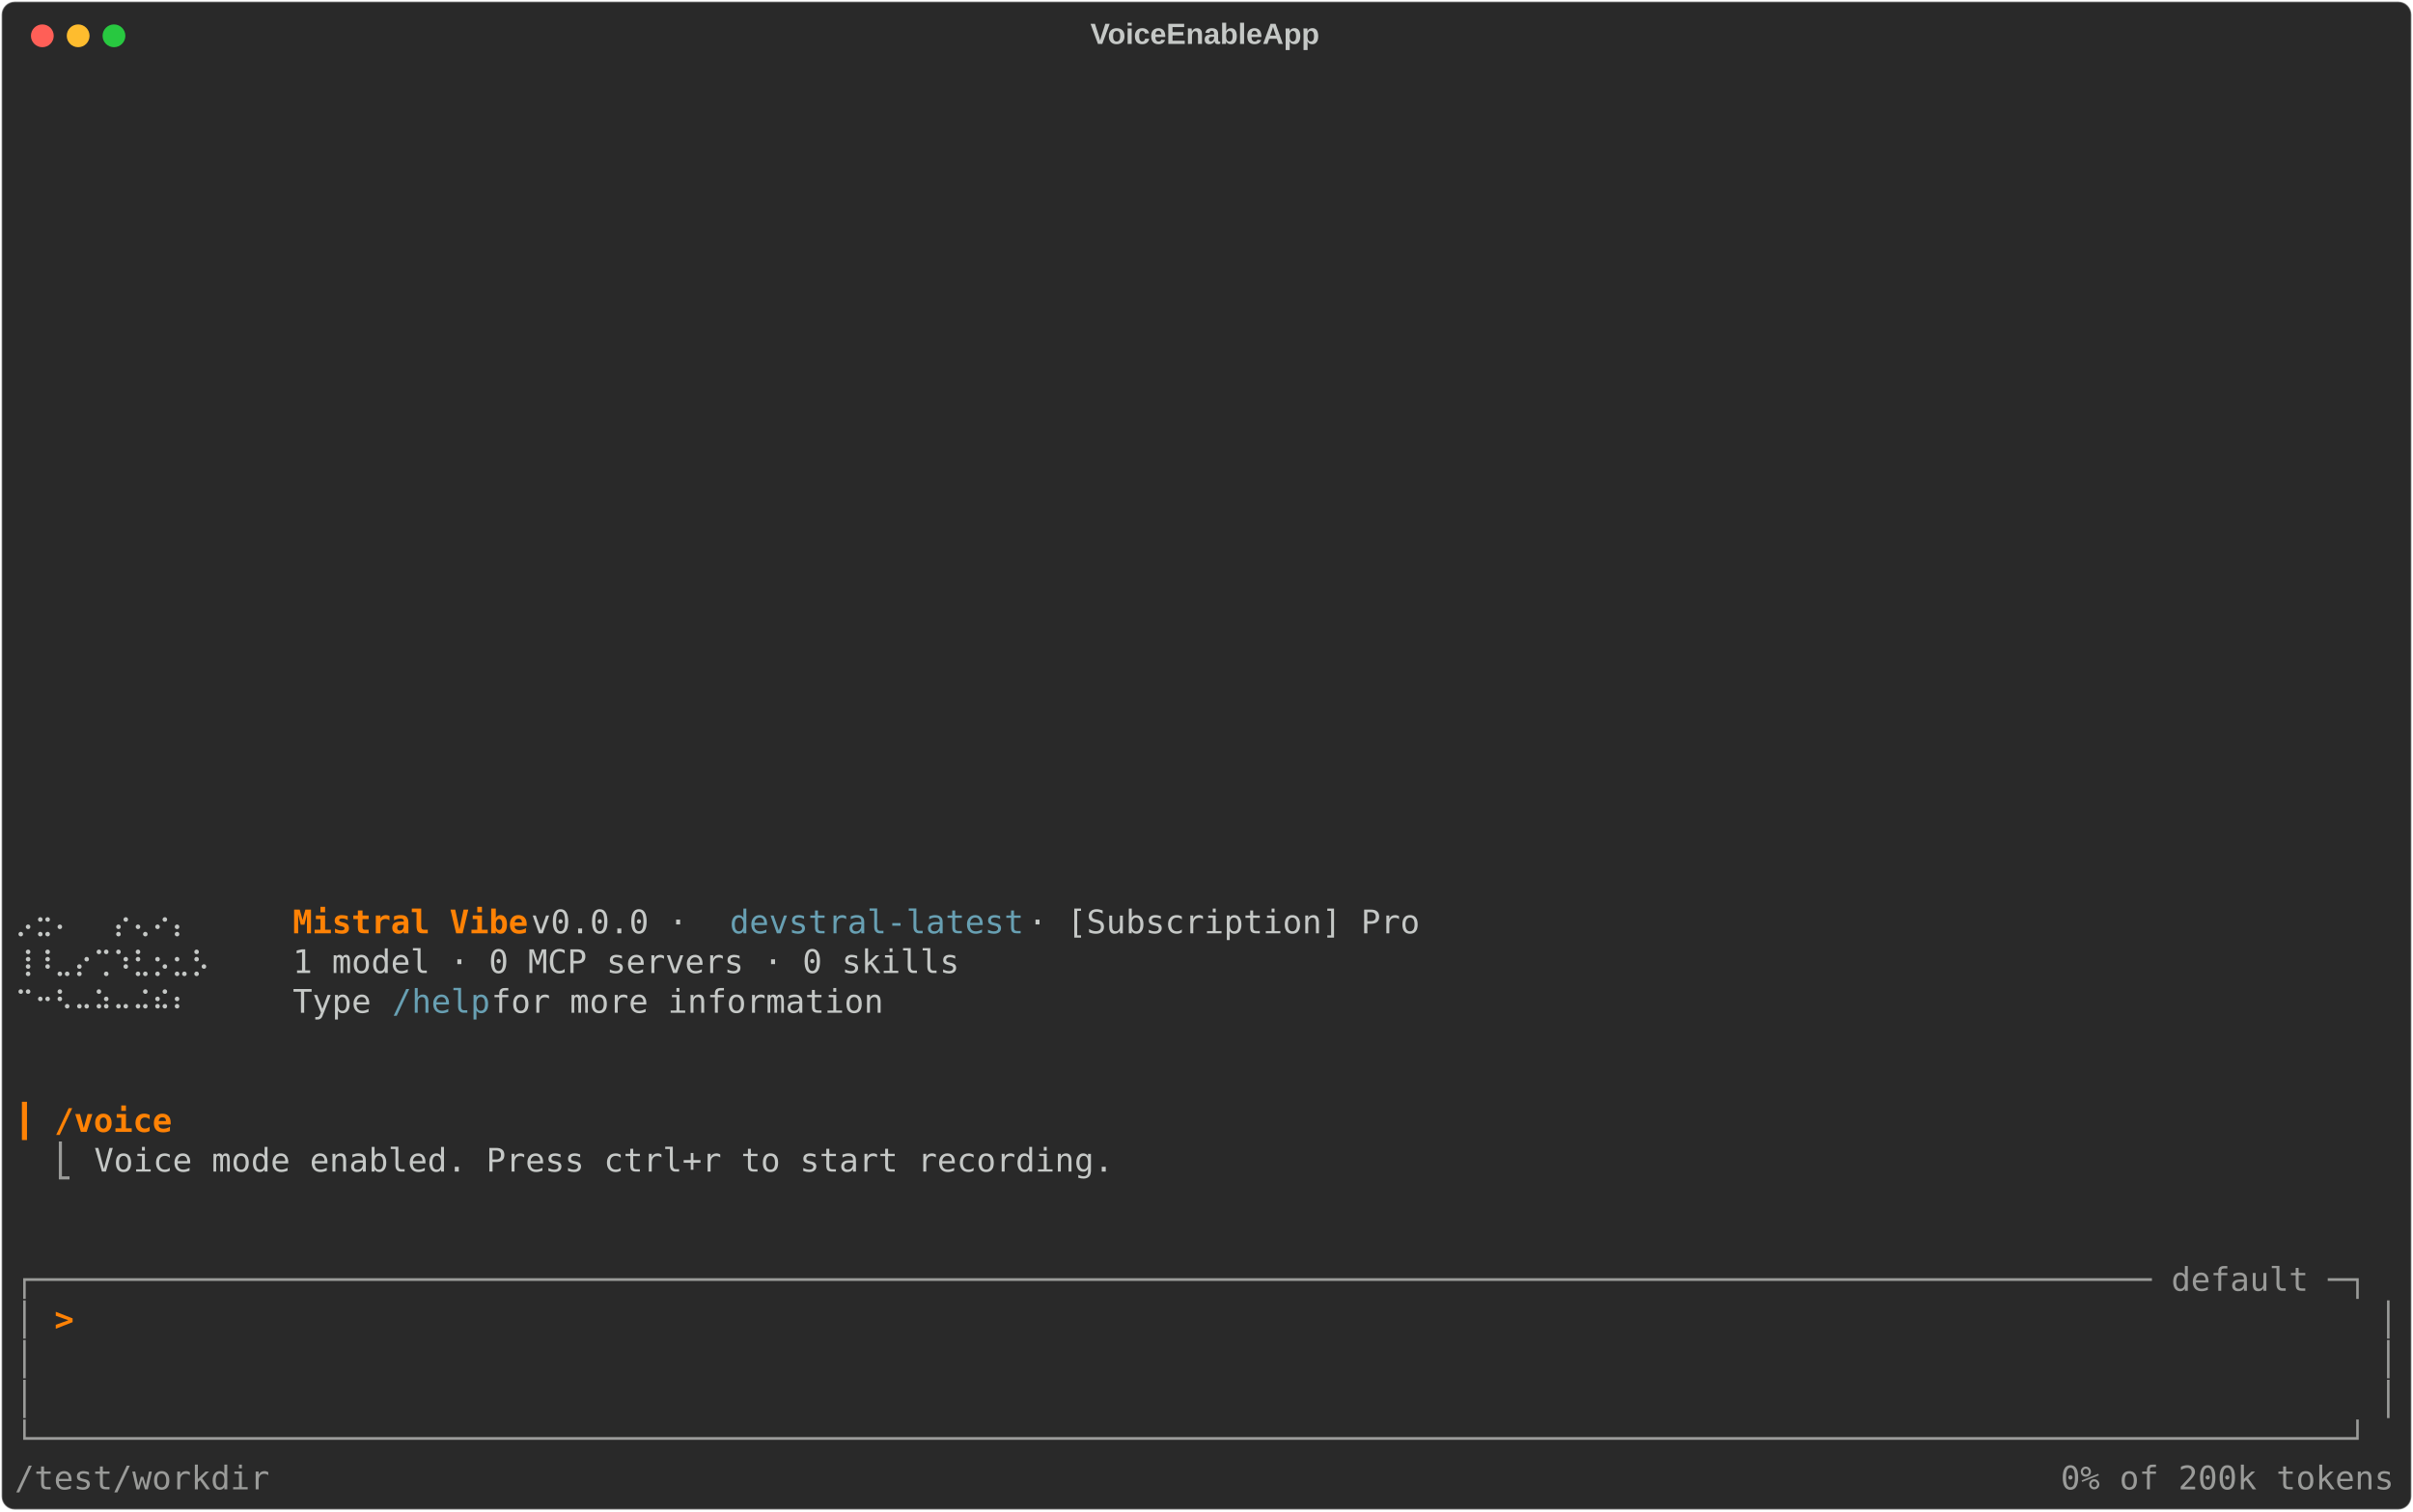
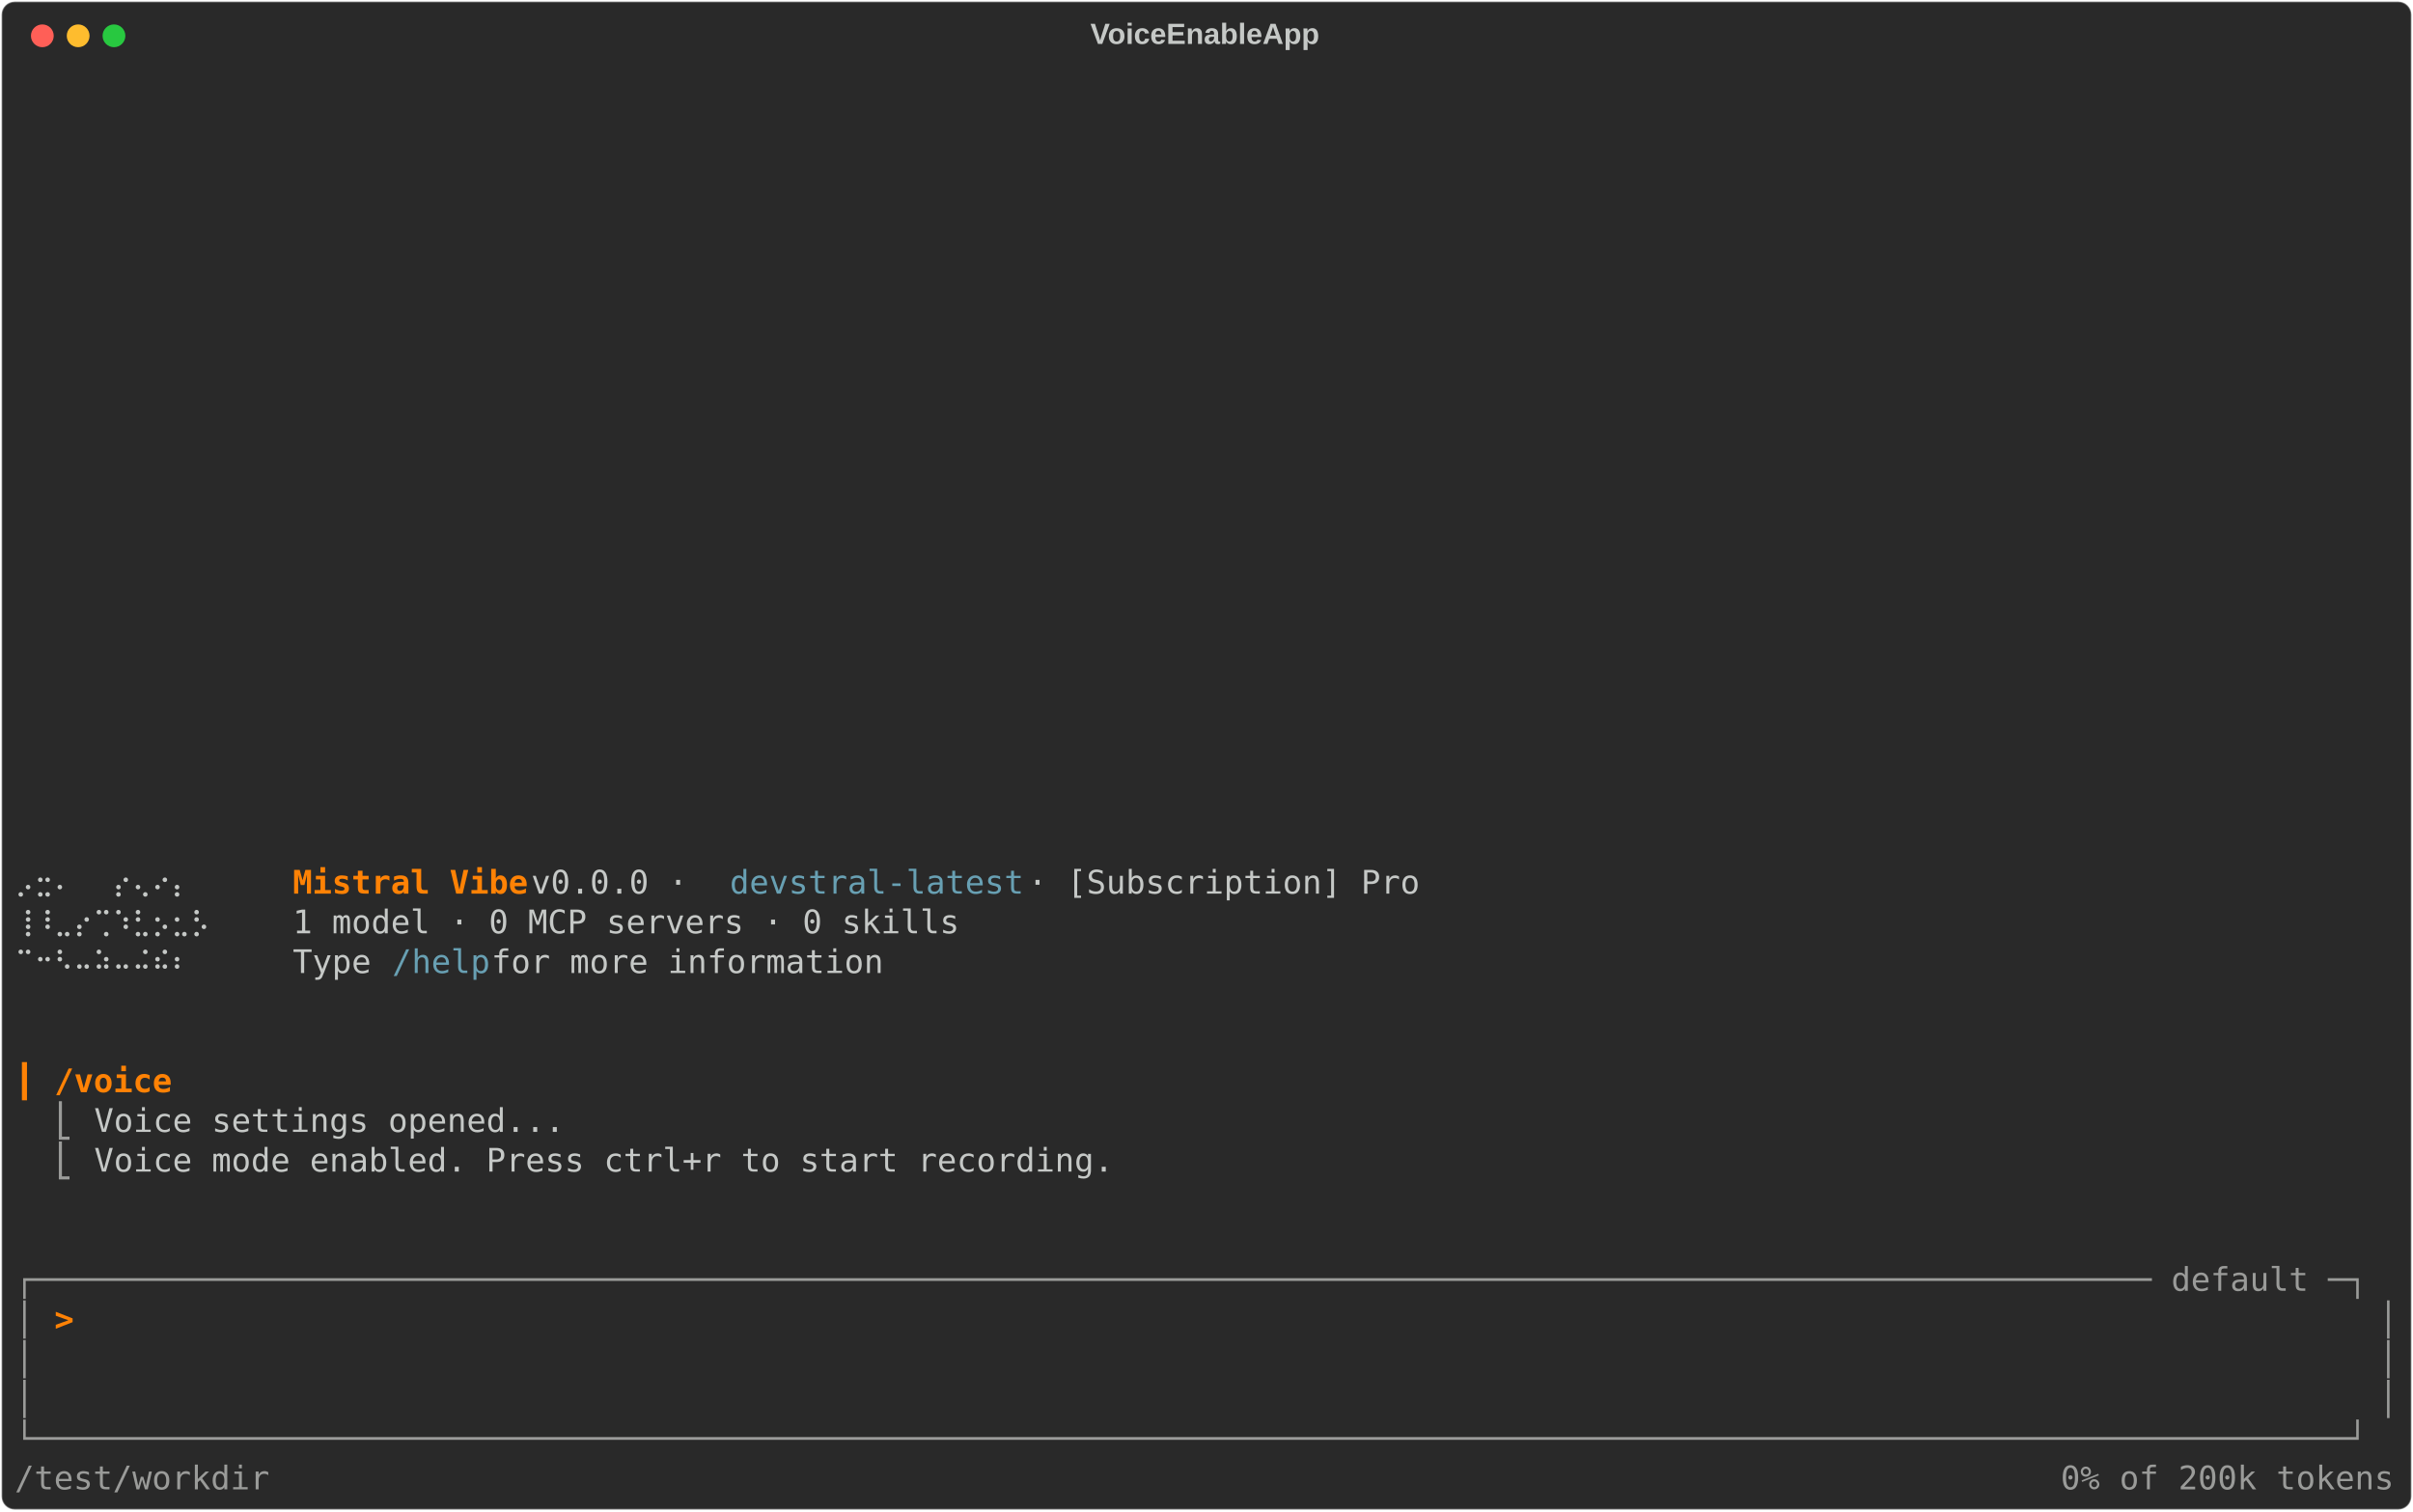
<svg xmlns="http://www.w3.org/2000/svg" class="rich-terminal" viewBox="0 0 1482 928.4">
  <style>

    @font-face {
        font-family: "Fira Code";
        src: local("FiraCode-Regular"),
                url("https://cdnjs.cloudflare.com/ajax/libs/firacode/6.2.0/woff2/FiraCode-Regular.woff2") format("woff2"),
                url("https://cdnjs.cloudflare.com/ajax/libs/firacode/6.2.0/woff/FiraCode-Regular.woff") format("woff");
        font-style: normal;
        font-weight: 400;
    }
    @font-face {
        font-family: "Fira Code";
        src: local("FiraCode-Bold"),
                url("https://cdnjs.cloudflare.com/ajax/libs/firacode/6.2.0/woff2/FiraCode-Bold.woff2") format("woff2"),
                url("https://cdnjs.cloudflare.com/ajax/libs/firacode/6.2.0/woff/FiraCode-Bold.woff") format("woff");
        font-style: bold;
        font-weight: 700;
    }

    .terminal-matrix {
        font-family: Fira Code, monospace;
        font-size: 20px;
        line-height: 24.4px;
        font-variant-east-asian: full-width;
    }

    .terminal-title {
        font-size: 18px;
        font-weight: bold;
        font-family: arial;
    }

    .terminal-r1 { fill: #c5c8c6 }
.terminal-r2 { fill: #ff8205;font-weight: bold }
.terminal-r3 { fill: #68a0b3 }
.terminal-r4 { fill: #ff8205 }
.terminal-r5 { fill: #9a9b99 }
    </style>
  <defs>
    <clipPath id="terminal-clip-terminal">
      <rect x="0" y="0" width="1463.0" height="877.4" />
    </clipPath>
    <clipPath id="terminal-line-0">
      <rect x="0" y="1.5" width="1464" height="24.65" />
    </clipPath>
    <clipPath id="terminal-line-1">
      <rect x="0" y="25.9" width="1464" height="24.65" />
    </clipPath>
    <clipPath id="terminal-line-2">
      <rect x="0" y="50.3" width="1464" height="24.65" />
    </clipPath>
    <clipPath id="terminal-line-3">
      <rect x="0" y="74.7" width="1464" height="24.65" />
    </clipPath>
    <clipPath id="terminal-line-4">
      <rect x="0" y="99.1" width="1464" height="24.65" />
    </clipPath>
    <clipPath id="terminal-line-5">
      <rect x="0" y="123.5" width="1464" height="24.65" />
    </clipPath>
    <clipPath id="terminal-line-6">
      <rect x="0" y="147.9" width="1464" height="24.65" />
    </clipPath>
    <clipPath id="terminal-line-7">
      <rect x="0" y="172.3" width="1464" height="24.65" />
    </clipPath>
    <clipPath id="terminal-line-8">
      <rect x="0" y="196.7" width="1464" height="24.65" />
    </clipPath>
    <clipPath id="terminal-line-9">
      <rect x="0" y="221.1" width="1464" height="24.65" />
    </clipPath>
    <clipPath id="terminal-line-10">
      <rect x="0" y="245.5" width="1464" height="24.65" />
    </clipPath>
    <clipPath id="terminal-line-11">
      <rect x="0" y="269.9" width="1464" height="24.65" />
    </clipPath>
    <clipPath id="terminal-line-12">
      <rect x="0" y="294.3" width="1464" height="24.65" />
    </clipPath>
    <clipPath id="terminal-line-13">
      <rect x="0" y="318.7" width="1464" height="24.65" />
    </clipPath>
    <clipPath id="terminal-line-14">
      <rect x="0" y="343.1" width="1464" height="24.65" />
    </clipPath>
    <clipPath id="terminal-line-15">
      <rect x="0" y="367.5" width="1464" height="24.65" />
    </clipPath>
    <clipPath id="terminal-line-16">
      <rect x="0" y="391.9" width="1464" height="24.65" />
    </clipPath>
    <clipPath id="terminal-line-17">
      <rect x="0" y="416.3" width="1464" height="24.65" />
    </clipPath>
    <clipPath id="terminal-line-18">
      <rect x="0" y="440.7" width="1464" height="24.65" />
    </clipPath>
    <clipPath id="terminal-line-19">
      <rect x="0" y="465.1" width="1464" height="24.65" />
    </clipPath>
    <clipPath id="terminal-line-20">
      <rect x="0" y="489.5" width="1464" height="24.65" />
    </clipPath>
    <clipPath id="terminal-line-21">
      <rect x="0" y="513.9" width="1464" height="24.65" />
    </clipPath>
    <clipPath id="terminal-line-22">
      <rect x="0" y="538.3" width="1464" height="24.65" />
    </clipPath>
    <clipPath id="terminal-line-23">
      <rect x="0" y="562.7" width="1464" height="24.65" />
    </clipPath>
    <clipPath id="terminal-line-24">
      <rect x="0" y="587.1" width="1464" height="24.65" />
    </clipPath>
    <clipPath id="terminal-line-25">
      <rect x="0" y="611.5" width="1464" height="24.65" />
    </clipPath>
    <clipPath id="terminal-line-26">
      <rect x="0" y="635.9" width="1464" height="24.65" />
    </clipPath>
    <clipPath id="terminal-line-27">
      <rect x="0" y="660.3" width="1464" height="24.65" />
    </clipPath>
    <clipPath id="terminal-line-28">
      <rect x="0" y="684.7" width="1464" height="24.65" />
    </clipPath>
    <clipPath id="terminal-line-29">
      <rect x="0" y="709.1" width="1464" height="24.65" />
    </clipPath>
    <clipPath id="terminal-line-30">
      <rect x="0" y="733.5" width="1464" height="24.65" />
    </clipPath>
    <clipPath id="terminal-line-31">
      <rect x="0" y="757.9" width="1464" height="24.65" />
    </clipPath>
    <clipPath id="terminal-line-32">
      <rect x="0" y="782.3" width="1464" height="24.65" />
    </clipPath>
    <clipPath id="terminal-line-33">
      <rect x="0" y="806.7" width="1464" height="24.65" />
    </clipPath>
    <clipPath id="terminal-line-34">
      <rect x="0" y="831.1" width="1464" height="24.65" />
    </clipPath>
  </defs>
  <rect fill="#292929" stroke="rgba(255,255,255,0.35)" stroke-width="1" x="1" y="1" width="1480" height="926.4" rx="8" />
  <text class="terminal-title" fill="#c5c8c6" text-anchor="middle" x="740" y="27">VoiceEnableApp</text>
  <g transform="translate(26,22)">
    <circle cx="0" cy="0" r="7" fill="#ff5f57" />
    <circle cx="22" cy="0" r="7" fill="#febc2e" />
    <circle cx="44" cy="0" r="7" fill="#28c840" />
  </g>
  <g transform="translate(9, 41)" clip-path="url(#terminal-clip-terminal)">
    <g class="terminal-matrix">
      <text class="terminal-r1" x="1464" y="20" textLength="12.2" clip-path="url(#terminal-line-0)">
</text>
      <text class="terminal-r1" x="1464" y="44.4" textLength="12.2" clip-path="url(#terminal-line-1)">
</text>
      <text class="terminal-r1" x="1464" y="68.8" textLength="12.2" clip-path="url(#terminal-line-2)">
</text>
      <text class="terminal-r1" x="1464" y="93.2" textLength="12.2" clip-path="url(#terminal-line-3)">
</text>
      <text class="terminal-r1" x="1464" y="117.6" textLength="12.2" clip-path="url(#terminal-line-4)">
</text>
      <text class="terminal-r1" x="1464" y="142" textLength="12.2" clip-path="url(#terminal-line-5)">
</text>
      <text class="terminal-r1" x="1464" y="166.4" textLength="12.2" clip-path="url(#terminal-line-6)">
</text>
      <text class="terminal-r1" x="1464" y="190.8" textLength="12.2" clip-path="url(#terminal-line-7)">
</text>
      <text class="terminal-r1" x="1464" y="215.2" textLength="12.2" clip-path="url(#terminal-line-8)">
</text>
      <text class="terminal-r1" x="1464" y="239.6" textLength="12.2" clip-path="url(#terminal-line-9)">
</text>
      <text class="terminal-r1" x="1464" y="264" textLength="12.2" clip-path="url(#terminal-line-10)">
</text>
      <text class="terminal-r1" x="1464" y="288.4" textLength="12.2" clip-path="url(#terminal-line-11)">
</text>
      <text class="terminal-r1" x="1464" y="312.8" textLength="12.2" clip-path="url(#terminal-line-12)">
</text>
      <text class="terminal-r1" x="1464" y="337.2" textLength="12.2" clip-path="url(#terminal-line-13)">
</text>
      <text class="terminal-r1" x="1464" y="361.6" textLength="12.2" clip-path="url(#terminal-line-14)">
</text>
      <text class="terminal-r1" x="1464" y="386" textLength="12.2" clip-path="url(#terminal-line-15)">
</text>
      <text class="terminal-r1" x="1464" y="410.4" textLength="12.2" clip-path="url(#terminal-line-16)">
</text>
      <text class="terminal-r1" x="1464" y="434.8" textLength="12.2" clip-path="url(#terminal-line-17)">
</text>
      <text class="terminal-r1" x="1464" y="459.2" textLength="12.2" clip-path="url(#terminal-line-18)">
</text>
      <text class="terminal-r1" x="1464" y="483.6" textLength="12.2" clip-path="url(#terminal-line-19)">
</text>
+       <text class="terminal-r1" x="0" y="508" textLength="134.2" clip-path="url(#terminal-line-20)">  ⡠⣒⠄  ⡔⢄⠔⡄</text>
+       <text class="terminal-r2" x="170.8" y="508" textLength="146.4" clip-path="url(#terminal-line-20)">Mistral Vibe</text>
+       <text class="terminal-r1" x="317.2" y="508" textLength="122" clip-path="url(#terminal-line-20)"> v0.0.0 · </text>
+       <text class="terminal-r3" x="439.2" y="508" textLength="183" clip-path="url(#terminal-line-20)">devstral-latest</text>
+       <text class="terminal-r1" x="622.2" y="508" textLength="256.2" clip-path="url(#terminal-line-20)"> · [Subscription] Pro</text>
      <text class="terminal-r1" x="1464" y="508" textLength="12.2" clip-path="url(#terminal-line-20)">
</text>
-       <text class="terminal-r1" x="0" y="532.4" textLength="134.2" clip-path="url(#terminal-line-21)">  ⡠⣒⠄  ⡔⢄⠔⡄</text>
-       <text class="terminal-r2" x="170.8" y="532.4" textLength="146.4" clip-path="url(#terminal-line-21)">Mistral Vibe</text>
-       <text class="terminal-r1" x="317.2" y="532.4" textLength="122" clip-path="url(#terminal-line-21)"> v0.0.0 · </text>
-       <text class="terminal-r3" x="439.2" y="532.4" textLength="183" clip-path="url(#terminal-line-21)">devstral-latest</text>
-       <text class="terminal-r1" x="622.2" y="532.4" textLength="256.2" clip-path="url(#terminal-line-21)"> · [Subscription] Pro</text>
+       <text class="terminal-r1" x="0" y="532.4" textLength="134.2" clip-path="url(#terminal-line-21)"> ⢸⠸⣀⡔⢉⠱⣃⡢⣂⡣</text>
+       <text class="terminal-r1" x="170.8" y="532.4" textLength="414.8" clip-path="url(#terminal-line-21)">1 model · 0 MCP servers · 0 skills</text>
      <text class="terminal-r1" x="1464" y="532.4" textLength="12.2" clip-path="url(#terminal-line-21)">
</text>
-       <text class="terminal-r1" x="0" y="556.8" textLength="134.2" clip-path="url(#terminal-line-22)"> ⢸⠸⣀⡔⢉⠱⣃⡢⣂⡣</text>
-       <text class="terminal-r1" x="170.8" y="556.8" textLength="414.8" clip-path="url(#terminal-line-22)">1 model · 0 MCP servers · 0 skills</text>
+       <text class="terminal-r1" x="0" y="556.8" textLength="134.2" clip-path="url(#terminal-line-22)">  ⠉⠒⠣⠤⠵⠤⠬⠮⠆</text>
+       <text class="terminal-r1" x="170.8" y="556.8" textLength="61" clip-path="url(#terminal-line-22)">Type </text>
+       <text class="terminal-r3" x="231.8" y="556.8" textLength="61" clip-path="url(#terminal-line-22)">/help</text>
+       <text class="terminal-r1" x="292.8" y="556.8" textLength="256.2" clip-path="url(#terminal-line-22)"> for more information</text>
      <text class="terminal-r1" x="1464" y="556.8" textLength="12.2" clip-path="url(#terminal-line-22)">
</text>
-       <text class="terminal-r1" x="0" y="581.2" textLength="134.2" clip-path="url(#terminal-line-23)">  ⠉⠒⠣⠤⠵⠤⠬⠮⠆</text>
-       <text class="terminal-r1" x="170.8" y="581.2" textLength="61" clip-path="url(#terminal-line-23)">Type </text>
-       <text class="terminal-r3" x="231.8" y="581.2" textLength="61" clip-path="url(#terminal-line-23)">/help</text>
-       <text class="terminal-r1" x="292.8" y="581.2" textLength="256.2" clip-path="url(#terminal-line-23)"> for more information</text>
      <text class="terminal-r1" x="1464" y="581.2" textLength="12.2" clip-path="url(#terminal-line-23)">
</text>
      <text class="terminal-r1" x="1464" y="605.6" textLength="12.2" clip-path="url(#terminal-line-24)">
</text>
+       <text class="terminal-r4" x="0" y="630" textLength="12.2" clip-path="url(#terminal-line-25)">┃</text>
+       <text class="terminal-r2" x="24.4" y="630" textLength="73.2" clip-path="url(#terminal-line-25)">/voice</text>
      <text class="terminal-r1" x="1464" y="630" textLength="12.2" clip-path="url(#terminal-line-25)">
</text>
-       <text class="terminal-r4" x="0" y="654.4" textLength="12.2" clip-path="url(#terminal-line-26)">┃</text>
-       <text class="terminal-r2" x="24.4" y="654.4" textLength="73.2" clip-path="url(#terminal-line-26)">/voice</text>
+       <text class="terminal-r5" x="24.4" y="654.4" textLength="12.2" clip-path="url(#terminal-line-26)">⎣</text>
+       <text class="terminal-r1" x="48.8" y="654.4" textLength="292.8" clip-path="url(#terminal-line-26)">Voice settings opened...</text>
      <text class="terminal-r1" x="1464" y="654.4" textLength="12.2" clip-path="url(#terminal-line-26)">
</text>
      <text class="terminal-r5" x="24.4" y="678.8" textLength="12.2" clip-path="url(#terminal-line-27)">⎣</text>
      <text class="terminal-r1" x="48.8" y="678.8" textLength="634.4" clip-path="url(#terminal-line-27)">Voice mode enabled. Press ctrl+r to start recording.</text>
      <text class="terminal-r1" x="1464" y="678.8" textLength="12.2" clip-path="url(#terminal-line-27)">
</text>
      <text class="terminal-r1" x="1464" y="703.2" textLength="12.2" clip-path="url(#terminal-line-28)">
</text>
      <text class="terminal-r1" x="1464" y="727.6" textLength="12.2" clip-path="url(#terminal-line-29)">
</text>
      <text class="terminal-r5" x="0" y="752" textLength="1464" clip-path="url(#terminal-line-30)">┌──────────────────────────────────────────────────────────────────────────────────────────────────────────── default ─┐</text>
      <text class="terminal-r1" x="1464" y="752" textLength="12.2" clip-path="url(#terminal-line-30)">
</text>
      <text class="terminal-r5" x="0" y="776.4" textLength="12.2" clip-path="url(#terminal-line-31)">│</text>
      <text class="terminal-r2" x="24.4" y="776.4" textLength="12.2" clip-path="url(#terminal-line-31)">&gt;</text>
      <text class="terminal-r5" x="1451.8" y="776.4" textLength="12.2" clip-path="url(#terminal-line-31)">│</text>
      <text class="terminal-r1" x="1464" y="776.4" textLength="12.2" clip-path="url(#terminal-line-31)">
</text>
      <text class="terminal-r5" x="0" y="800.8" textLength="12.2" clip-path="url(#terminal-line-32)">│</text>
      <text class="terminal-r5" x="1451.8" y="800.8" textLength="12.2" clip-path="url(#terminal-line-32)">│</text>
      <text class="terminal-r1" x="1464" y="800.8" textLength="12.2" clip-path="url(#terminal-line-32)">
</text>
      <text class="terminal-r5" x="0" y="825.2" textLength="12.2" clip-path="url(#terminal-line-33)">│</text>
      <text class="terminal-r5" x="1451.8" y="825.2" textLength="12.2" clip-path="url(#terminal-line-33)">│</text>
      <text class="terminal-r1" x="1464" y="825.2" textLength="12.2" clip-path="url(#terminal-line-33)">
</text>
      <text class="terminal-r5" x="0" y="849.6" textLength="1464" clip-path="url(#terminal-line-34)">└──────────────────────────────────────────────────────────────────────────────────────────────────────────────────────┘</text>
      <text class="terminal-r1" x="1464" y="849.6" textLength="12.2" clip-path="url(#terminal-line-34)">
</text>
      <text class="terminal-r5" x="0" y="874" textLength="158.6" clip-path="url(#terminal-line-35)">/test/workdir</text>
      <text class="terminal-r5" x="1256.6" y="874" textLength="207.4" clip-path="url(#terminal-line-35)">0% of 200k tokens</text>
    </g>
  </g>
</svg>
